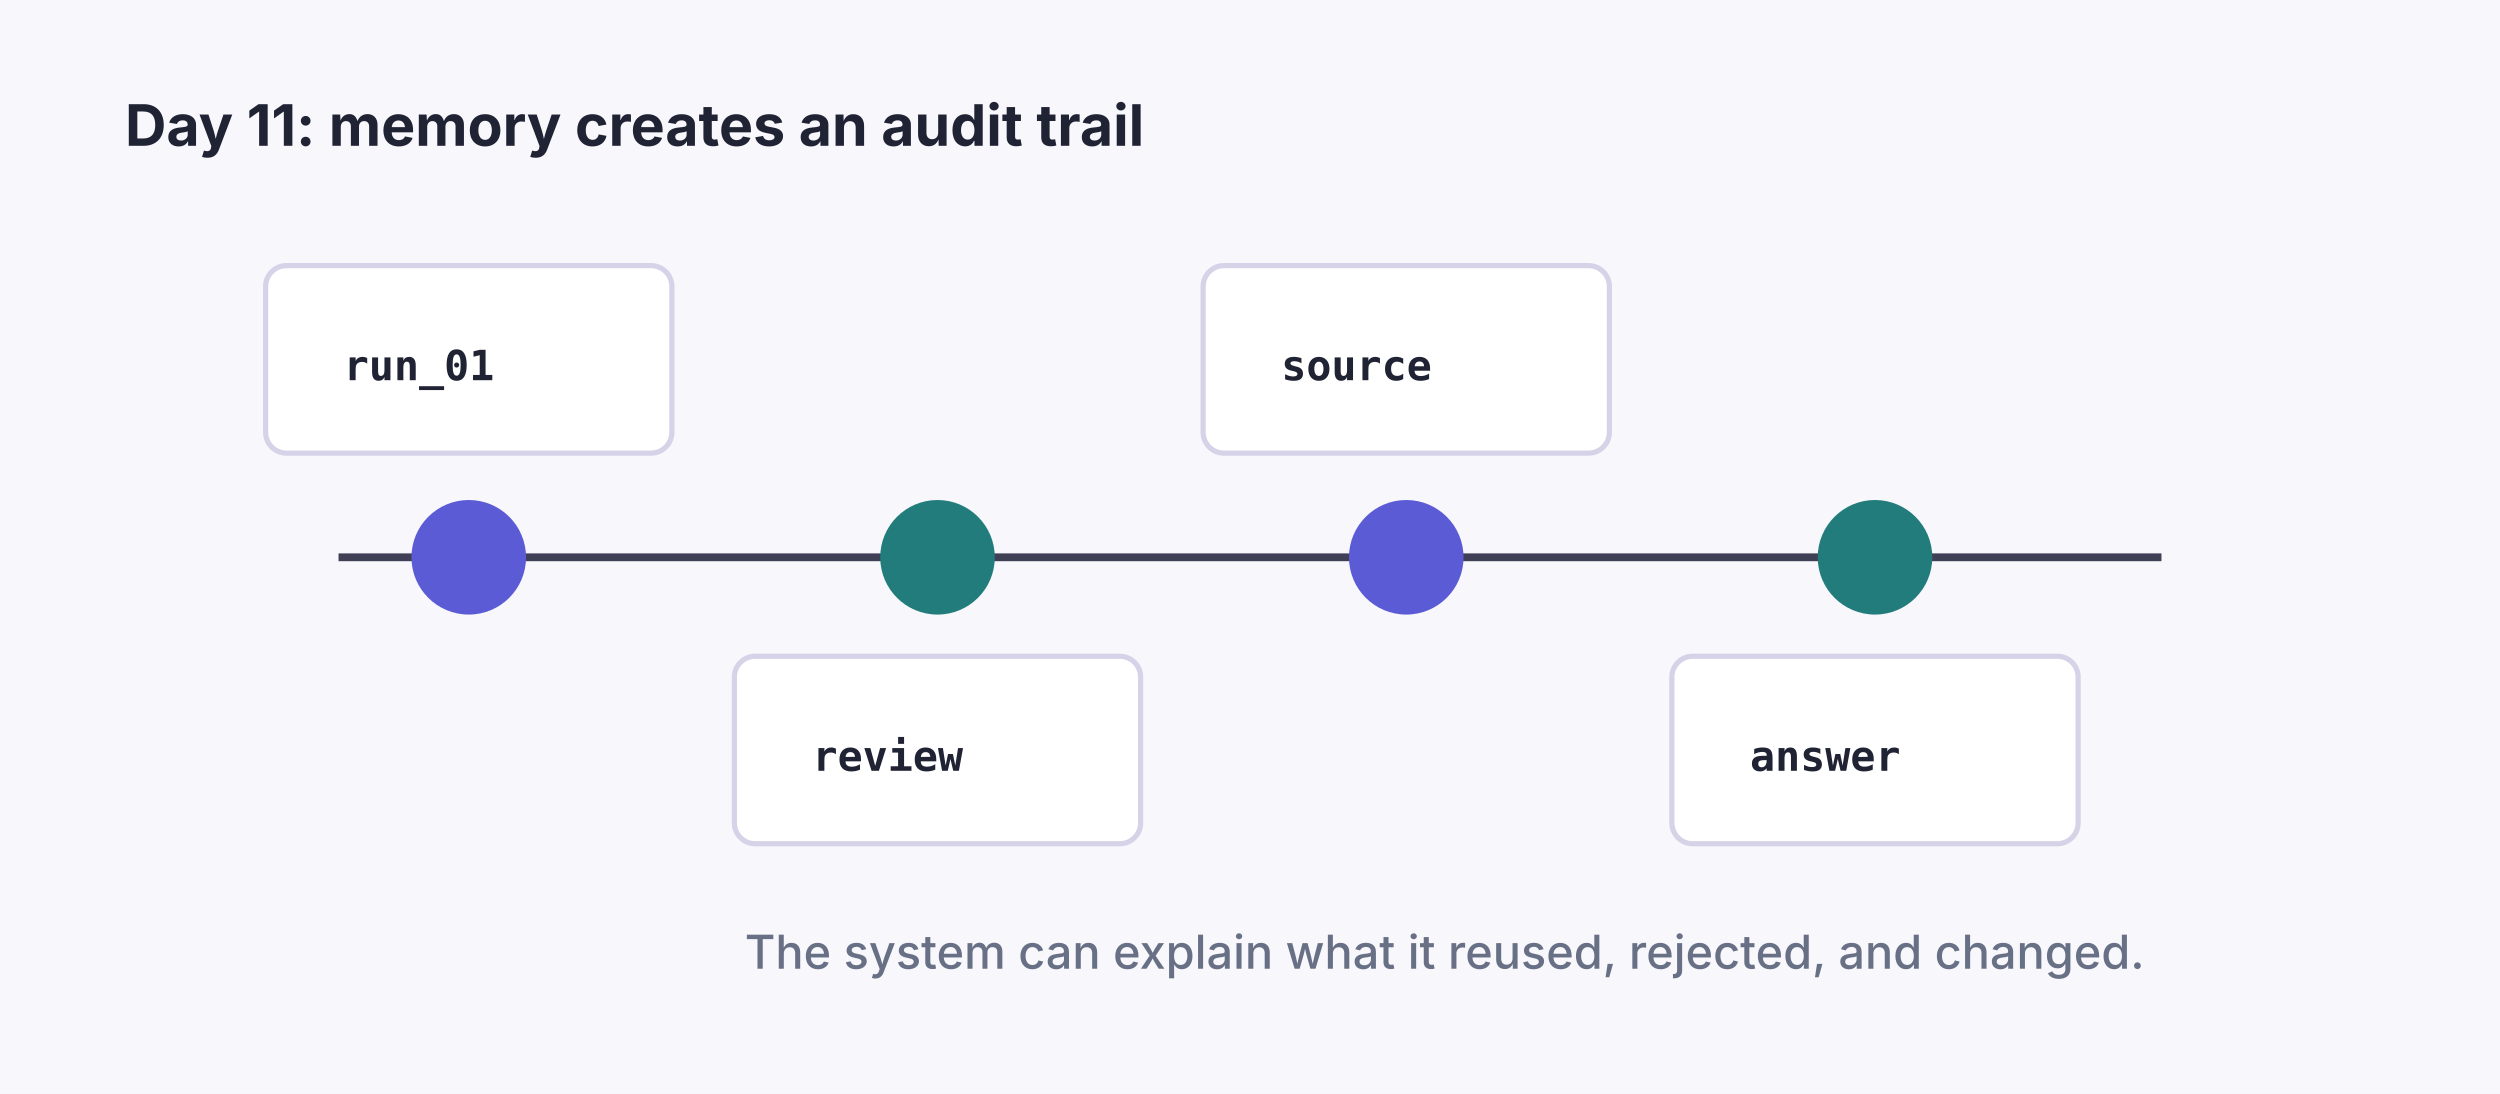
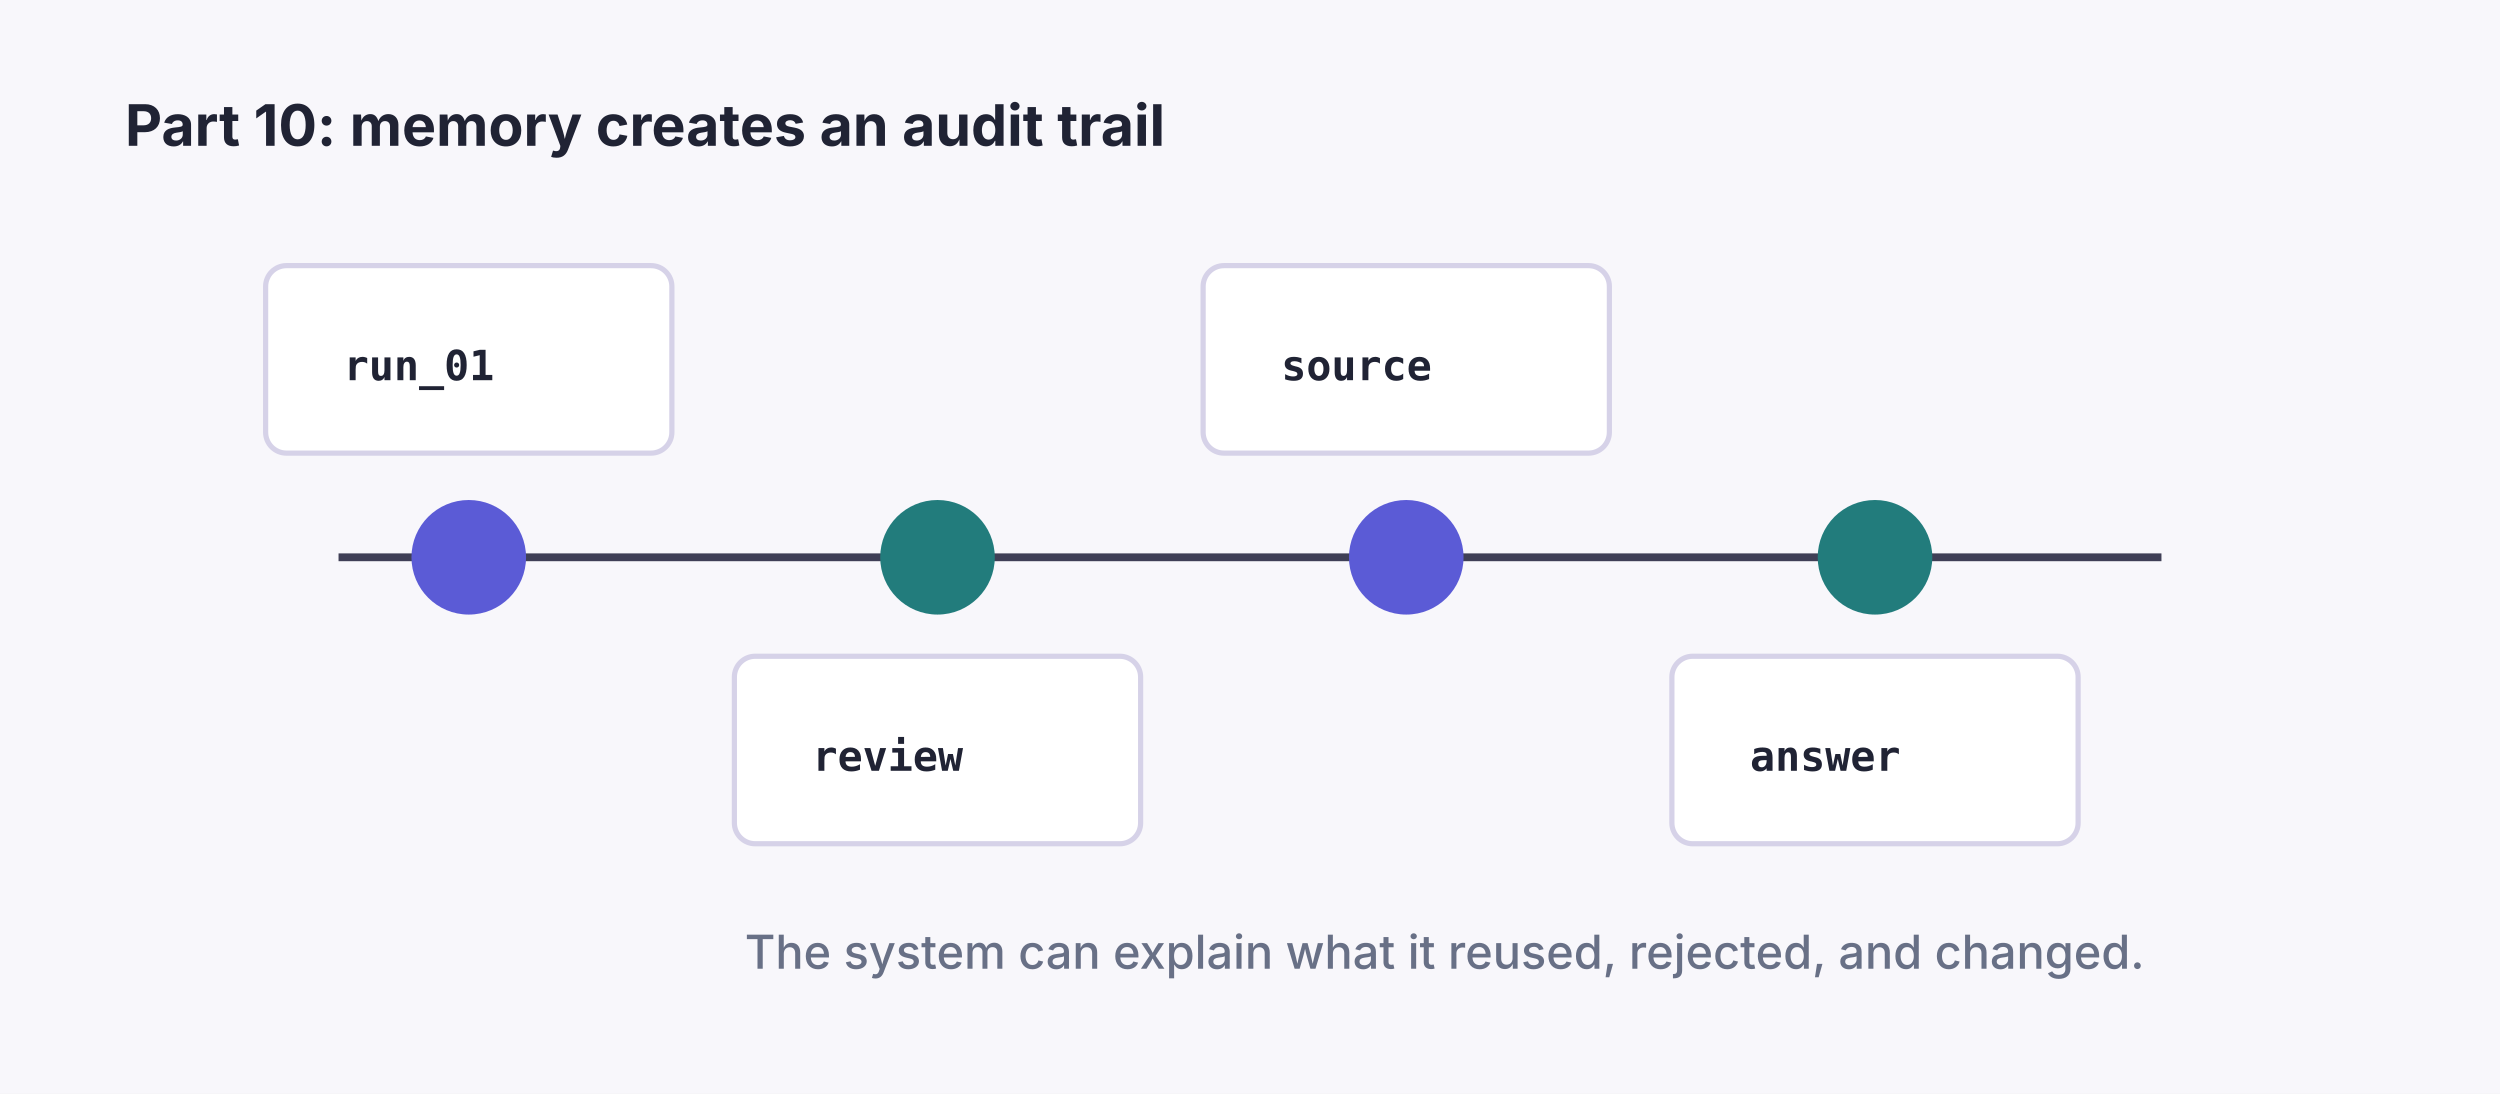
<svg xmlns="http://www.w3.org/2000/svg" width="960" height="420" viewBox="0 0 960 420" role="img" aria-labelledby="title desc">
  <defs>
    <style>
      .bg{fill:#f8f7fb}.ink{fill:#202334}.muted{fill:#687086}.panel{fill:#ffffff;stroke:#d6d2e8;stroke-width:2}.purple{fill:#5b5bd6}.teal{fill:#227c7c}.line{stroke:#3f3f56;stroke-width:3;fill:none}.small{font:500 18px Inter,Arial,sans-serif}.label{font:700 22px Inter,Arial,sans-serif}.mono{font:600 16px ui-monospace,SFMono-Regular,Menlo,monospace}
    </style>
  </defs>
  <rect class="bg" width="960" height="420" />
-   <text class="ink label" x="48" y="56">Day 11: memory creates an audit trail</text>
+   <text class="ink label" x="48" y="56">Part 10: memory creates an audit trail</text>
  <path class="line" d="M130 214 H830" />
  <circle cx="180" cy="214" r="22" fill="#5b5bd6" />
  <circle cx="360" cy="214" r="22" fill="#227c7c" />
  <circle cx="540" cy="214" r="22" fill="#5b5bd6" />
  <circle cx="720" cy="214" r="22" fill="#227c7c" />
  <rect class="panel" x="102" y="102" width="156" height="72" rx="8" />
  <text class="ink mono" x="132" y="146">run_01</text>
  <rect class="panel" x="282" y="252" width="156" height="72" rx="8" />
  <text class="ink mono" x="312" y="296">review</text>
  <rect class="panel" x="462" y="102" width="156" height="72" rx="8" />
  <text class="ink mono" x="492" y="146">source</text>
  <rect class="panel" x="642" y="252" width="156" height="72" rx="8" />
  <text class="ink mono" x="672" y="296">answer</text>
  <text class="muted small" x="286" y="372">The system can explain what it reused, rejected, and changed.</text>
</svg>
